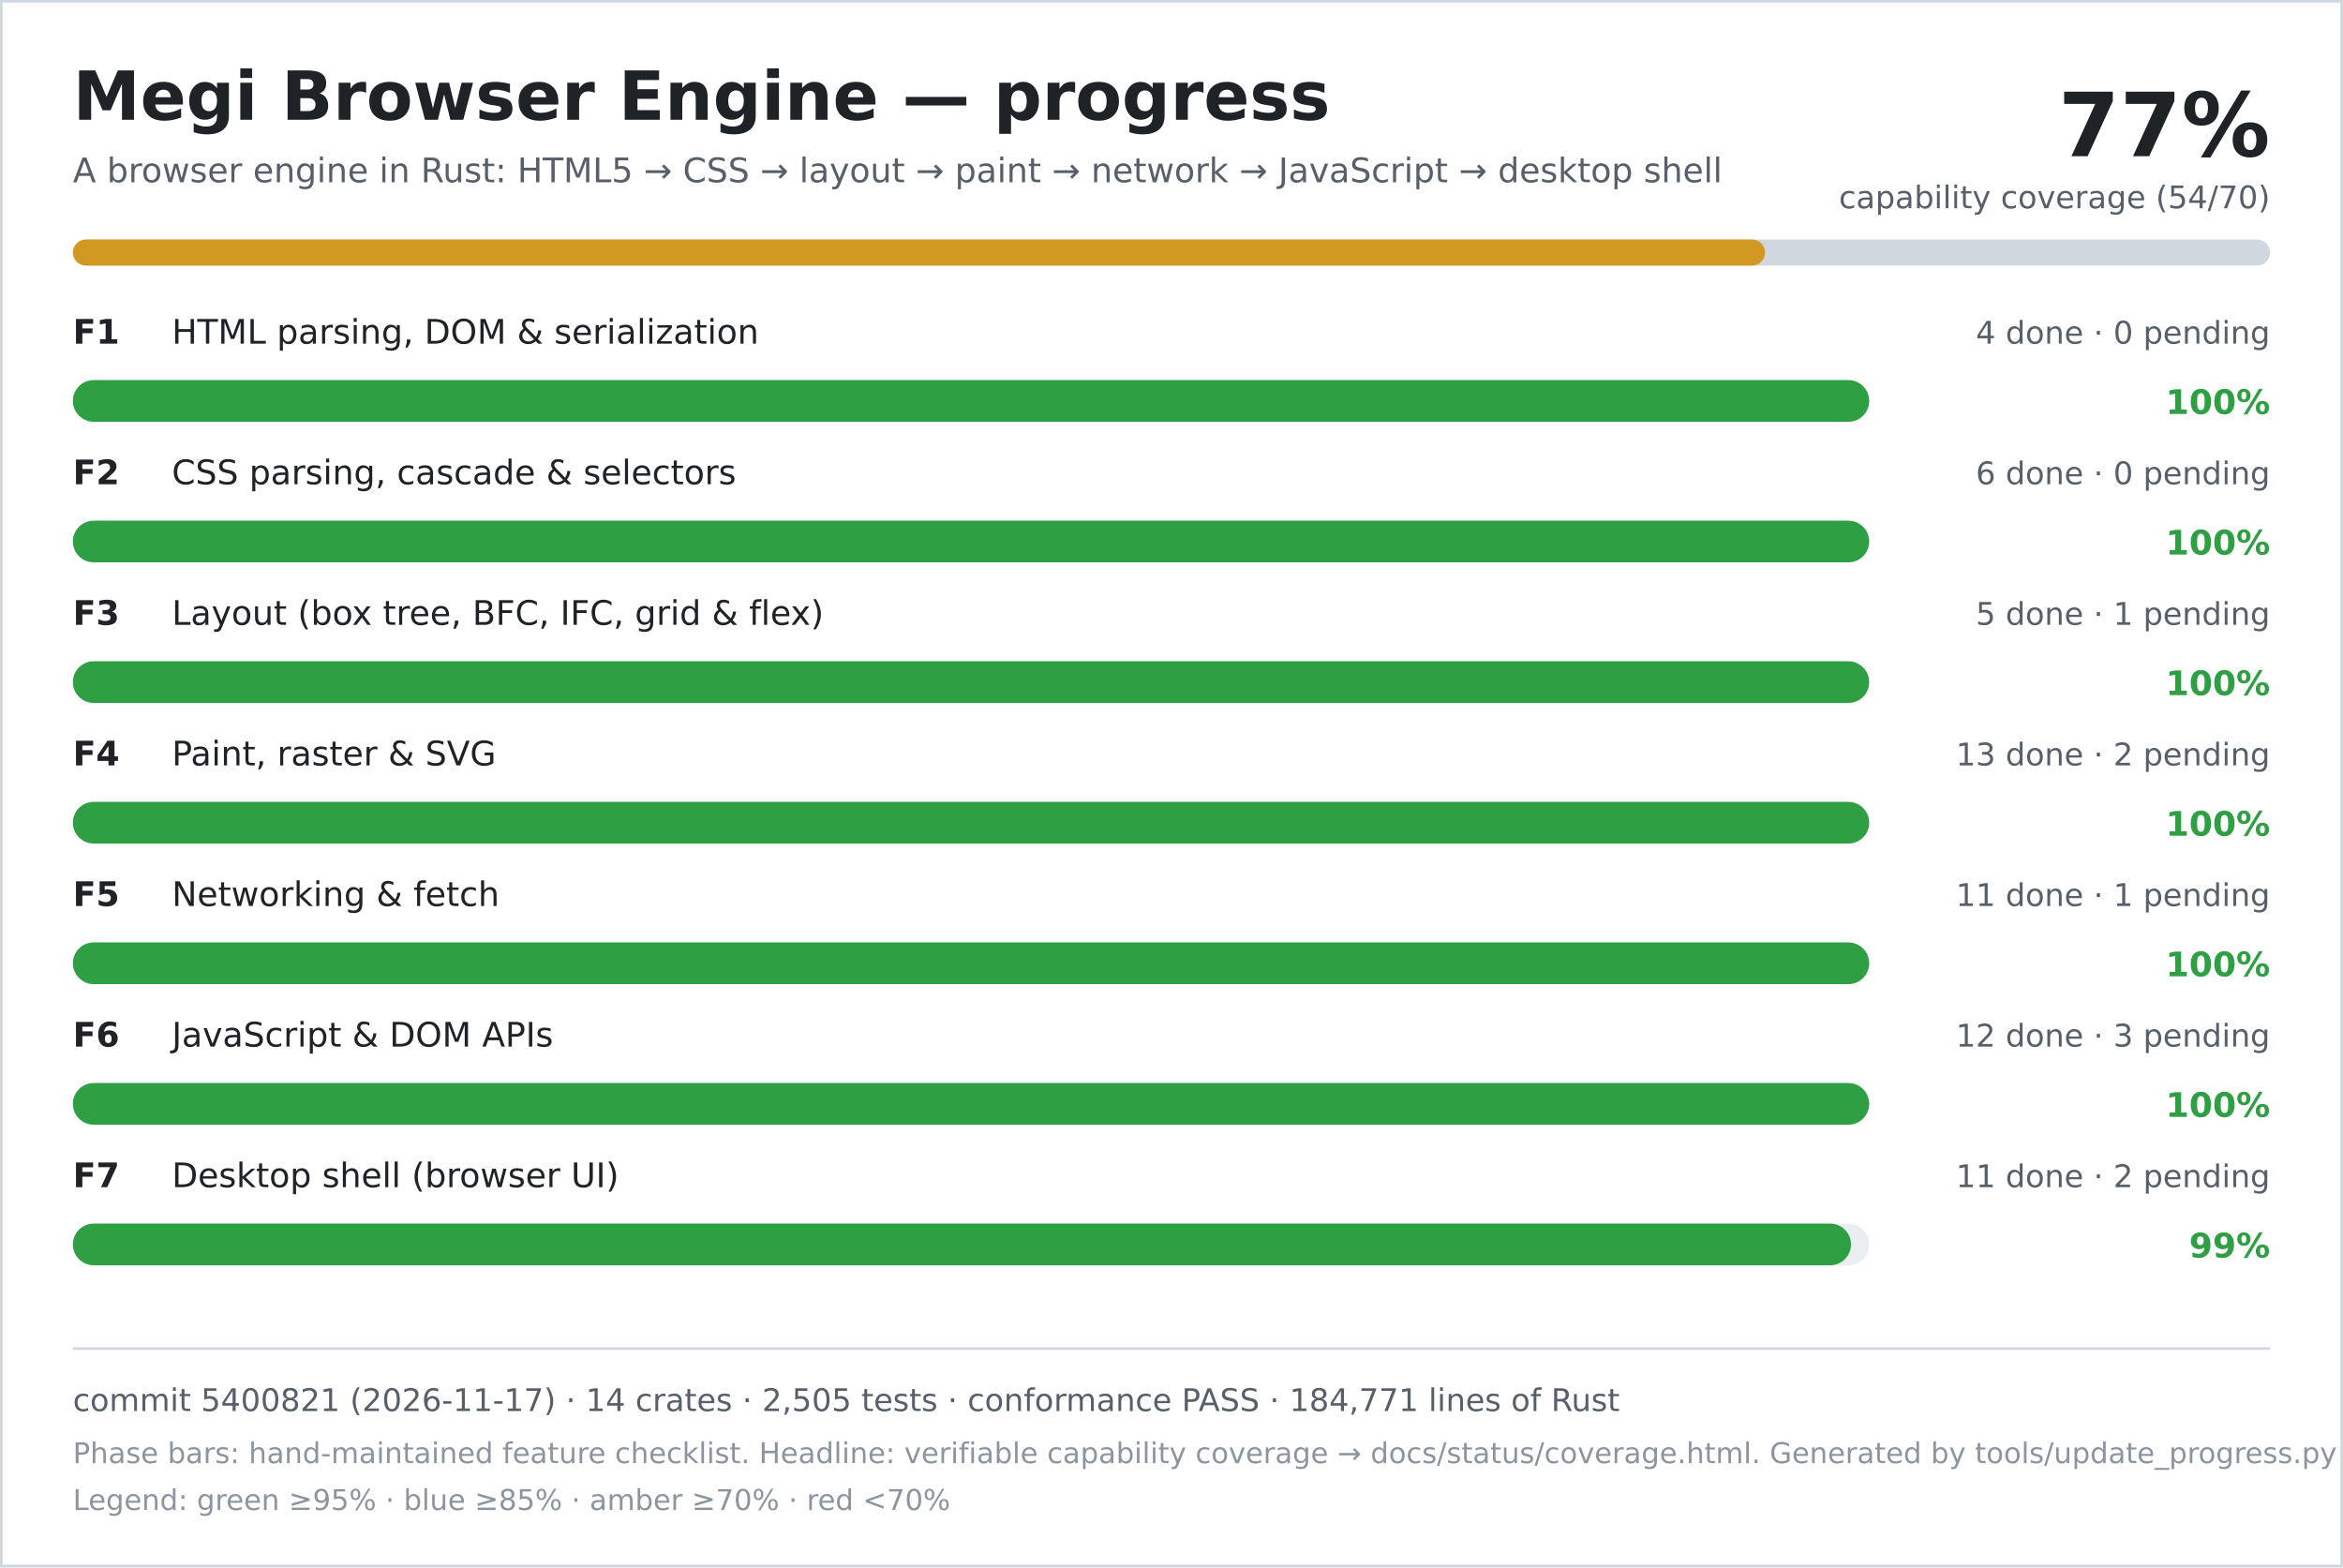
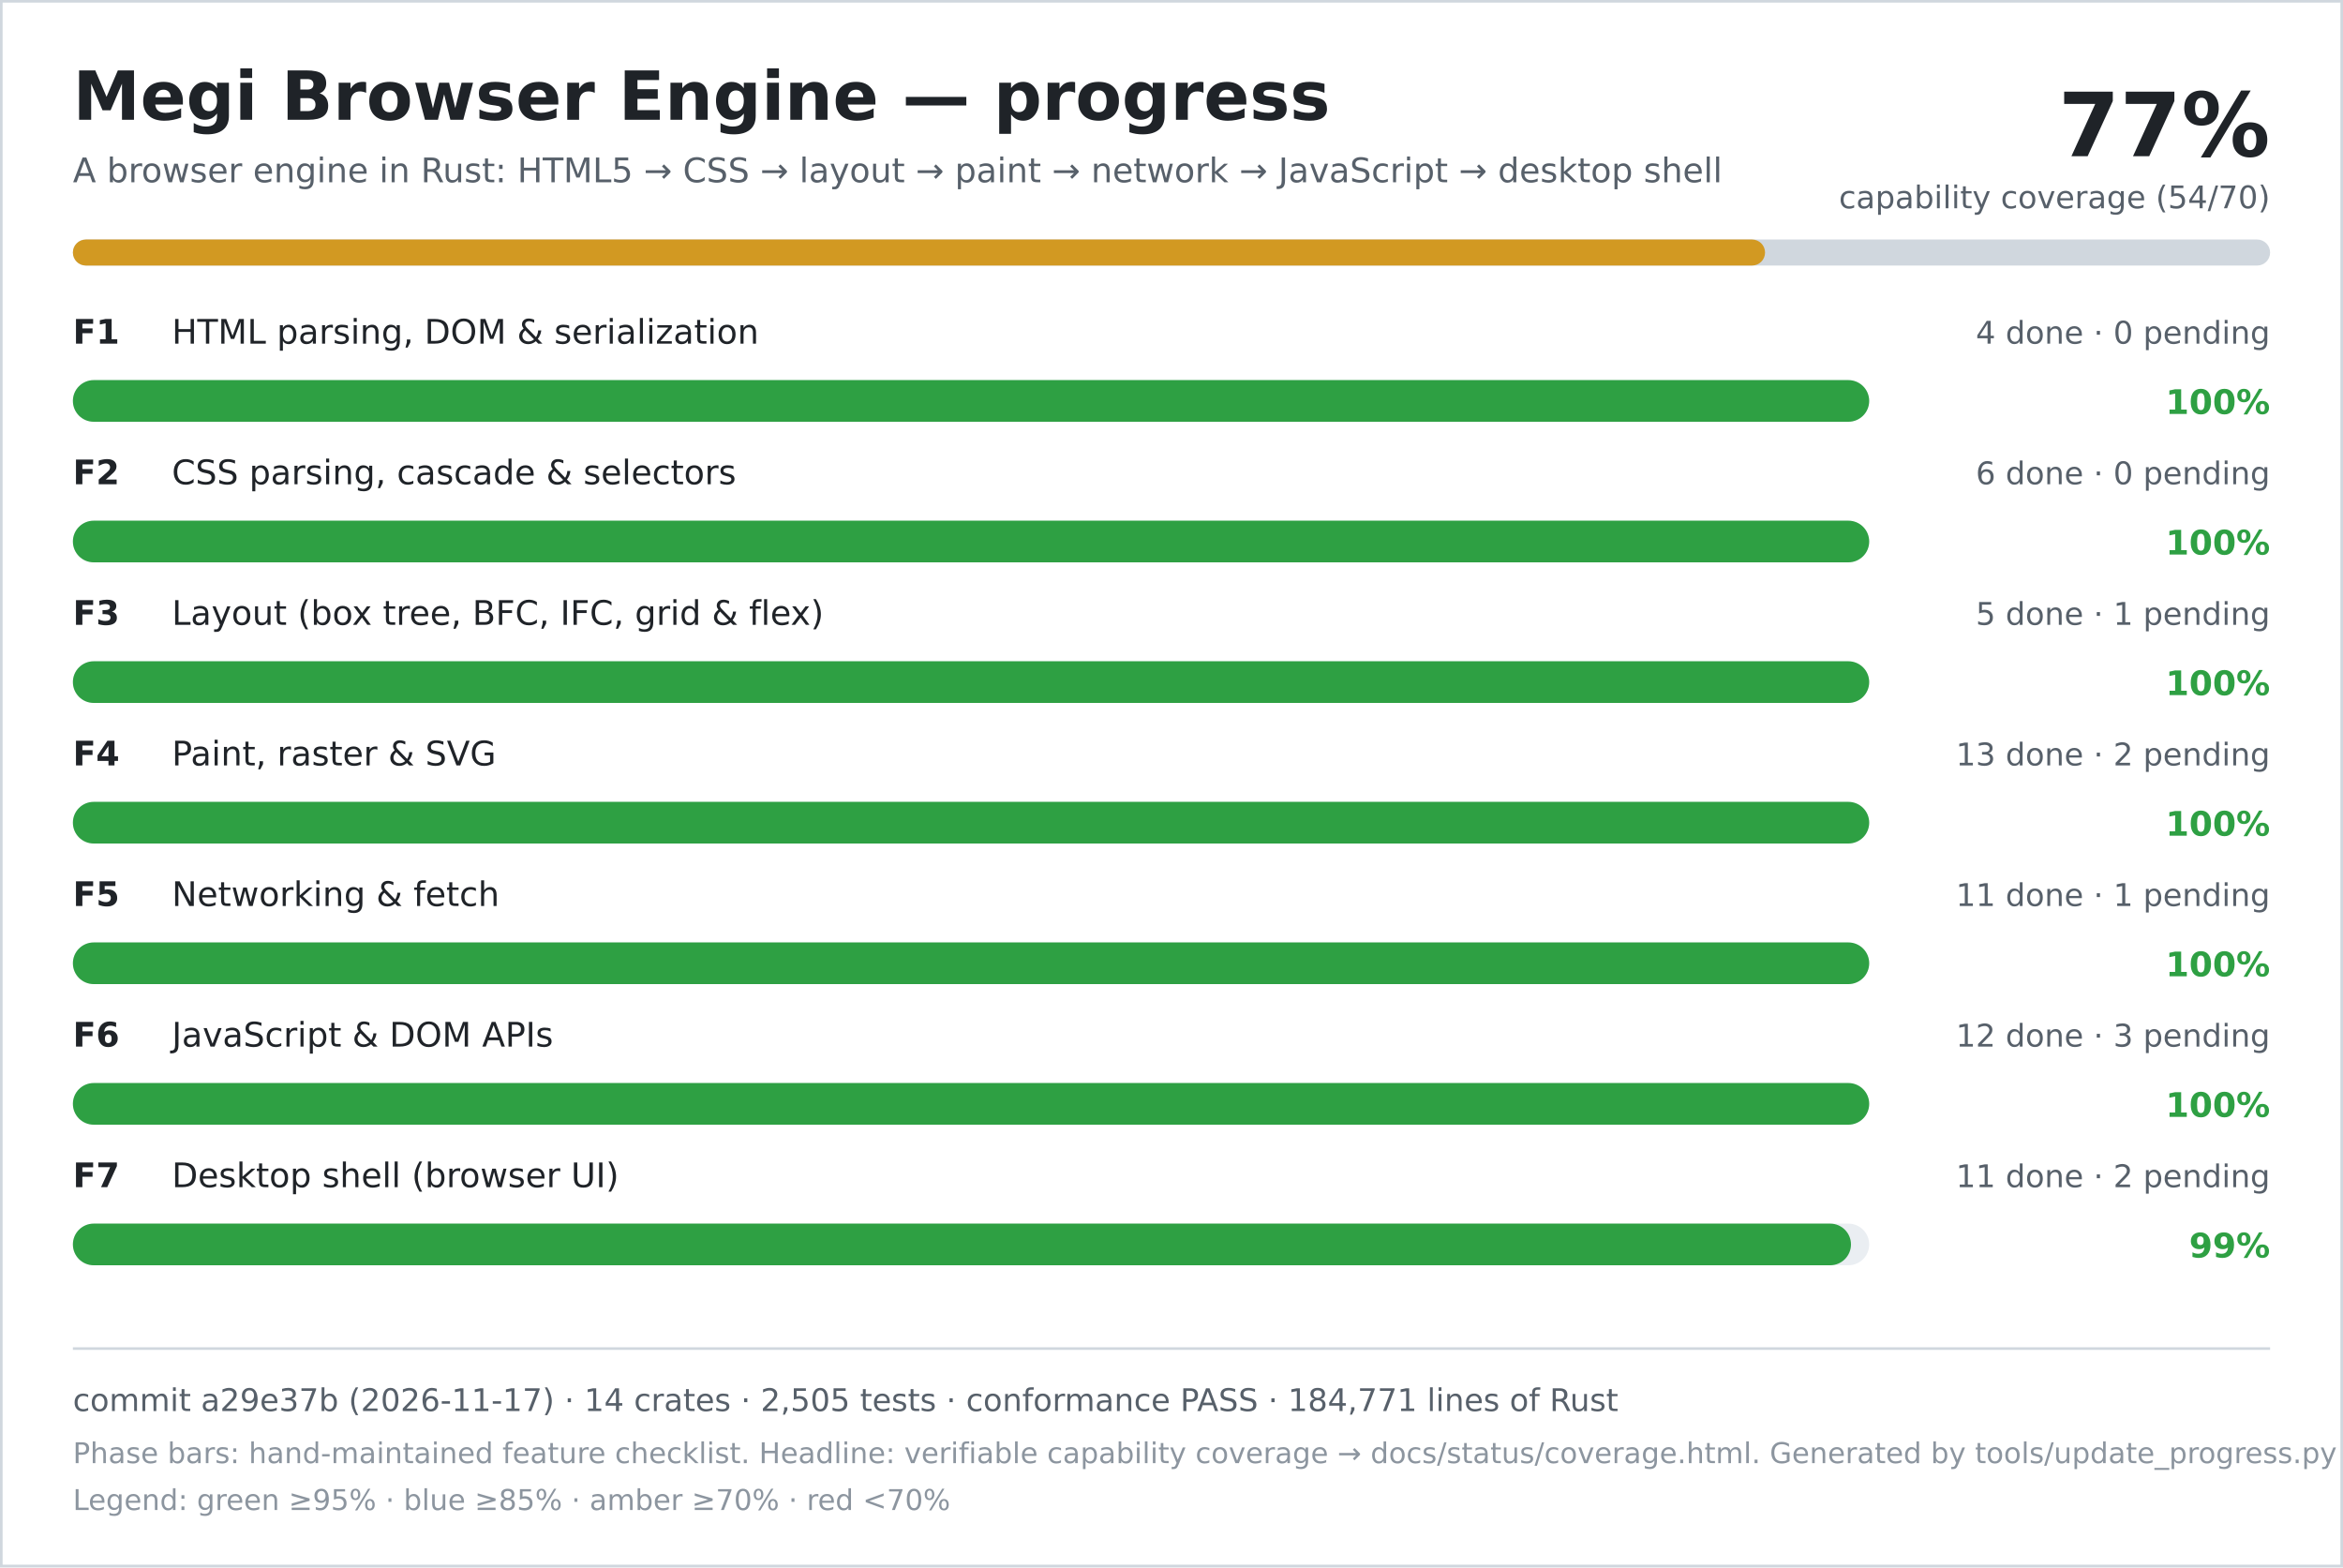
<svg xmlns="http://www.w3.org/2000/svg" width="900" height="602" viewBox="0 0 900 602" role="img" aria-labelledby="title desc">
  <rect width="900" height="602" fill="#ffffff" />
  <rect x="0.5" y="0.5" width="899" height="601" fill="none" stroke="#d0d7de" />
  <text x="28" y="46" font-family="DejaVu Sans, Verdana, sans-serif" font-size="26" font-weight="700" fill="#1f2328">Megi Browser Engine — progress</text>
  <text x="28" y="70" font-family="DejaVu Sans, Verdana, sans-serif" font-size="13" fill="#57606a">A browser engine in Rust: HTML5 → CSS → layout → paint → network → JavaScript → desktop shell</text>
  <text x="872" y="60" text-anchor="end" font-family="DejaVu Sans, Verdana, sans-serif" font-size="34" font-weight="700" fill="#1f2328">77%</text>
  <text x="872" y="80" text-anchor="end" font-family="DejaVu Sans, Verdana, sans-serif" font-size="12" fill="#57606a">capability coverage (54/70)</text>
  <rect x="28" y="92" width="844" height="10" rx="5" fill="#d0d7de" />
  <rect x="28" y="92" width="650" height="10" rx="5" fill="#d29922" />
  <text x="28" y="132" font-family="DejaVu Sans, Verdana, sans-serif" font-size="13" font-weight="700" fill="#1f2328">F1</text>
  <text x="66" y="132" font-family="DejaVu Sans, Verdana, sans-serif" font-size="13" fill="#1f2328">HTML parsing, DOM &amp; serialization</text>
  <text x="872" y="132" text-anchor="end" font-family="DejaVu Sans, Verdana, sans-serif" font-size="12" fill="#57606a">4 done · 0 pending</text>
  <rect x="28" y="146" width="690" height="16" rx="8" fill="#eaeef2" />
  <rect x="28" y="146" width="690" height="16" rx="8" fill="#2ea043" />
  <text x="872" y="159" text-anchor="end" font-family="DejaVu Sans, Verdana, sans-serif" font-size="13" font-weight="700" fill="#2ea043">100%</text>
  <text x="28" y="186" font-family="DejaVu Sans, Verdana, sans-serif" font-size="13" font-weight="700" fill="#1f2328">F2</text>
  <text x="66" y="186" font-family="DejaVu Sans, Verdana, sans-serif" font-size="13" fill="#1f2328">CSS parsing, cascade &amp; selectors</text>
  <text x="872" y="186" text-anchor="end" font-family="DejaVu Sans, Verdana, sans-serif" font-size="12" fill="#57606a">6 done · 0 pending</text>
  <rect x="28" y="200" width="690" height="16" rx="8" fill="#eaeef2" />
  <rect x="28" y="200" width="690" height="16" rx="8" fill="#2ea043" />
  <text x="872" y="213" text-anchor="end" font-family="DejaVu Sans, Verdana, sans-serif" font-size="13" font-weight="700" fill="#2ea043">100%</text>
  <text x="28" y="240" font-family="DejaVu Sans, Verdana, sans-serif" font-size="13" font-weight="700" fill="#1f2328">F3</text>
  <text x="66" y="240" font-family="DejaVu Sans, Verdana, sans-serif" font-size="13" fill="#1f2328">Layout (box tree, BFC, IFC, grid &amp; flex)</text>
  <text x="872" y="240" text-anchor="end" font-family="DejaVu Sans, Verdana, sans-serif" font-size="12" fill="#57606a">5 done · 1 pending</text>
  <rect x="28" y="254" width="690" height="16" rx="8" fill="#eaeef2" />
  <rect x="28" y="254" width="690" height="16" rx="8" fill="#2ea043" />
  <text x="872" y="267" text-anchor="end" font-family="DejaVu Sans, Verdana, sans-serif" font-size="13" font-weight="700" fill="#2ea043">100%</text>
  <text x="28" y="294" font-family="DejaVu Sans, Verdana, sans-serif" font-size="13" font-weight="700" fill="#1f2328">F4</text>
  <text x="66" y="294" font-family="DejaVu Sans, Verdana, sans-serif" font-size="13" fill="#1f2328">Paint, raster &amp; SVG</text>
  <text x="872" y="294" text-anchor="end" font-family="DejaVu Sans, Verdana, sans-serif" font-size="12" fill="#57606a">13 done · 2 pending</text>
  <rect x="28" y="308" width="690" height="16" rx="8" fill="#eaeef2" />
  <rect x="28" y="308" width="690" height="16" rx="8" fill="#2ea043" />
  <text x="872" y="321" text-anchor="end" font-family="DejaVu Sans, Verdana, sans-serif" font-size="13" font-weight="700" fill="#2ea043">100%</text>
  <text x="28" y="348" font-family="DejaVu Sans, Verdana, sans-serif" font-size="13" font-weight="700" fill="#1f2328">F5</text>
  <text x="66" y="348" font-family="DejaVu Sans, Verdana, sans-serif" font-size="13" fill="#1f2328">Networking &amp; fetch</text>
  <text x="872" y="348" text-anchor="end" font-family="DejaVu Sans, Verdana, sans-serif" font-size="12" fill="#57606a">11 done · 1 pending</text>
  <rect x="28" y="362" width="690" height="16" rx="8" fill="#eaeef2" />
  <rect x="28" y="362" width="690" height="16" rx="8" fill="#2ea043" />
  <text x="872" y="375" text-anchor="end" font-family="DejaVu Sans, Verdana, sans-serif" font-size="13" font-weight="700" fill="#2ea043">100%</text>
  <text x="28" y="402" font-family="DejaVu Sans, Verdana, sans-serif" font-size="13" font-weight="700" fill="#1f2328">F6</text>
  <text x="66" y="402" font-family="DejaVu Sans, Verdana, sans-serif" font-size="13" fill="#1f2328">JavaScript &amp; DOM APIs</text>
  <text x="872" y="402" text-anchor="end" font-family="DejaVu Sans, Verdana, sans-serif" font-size="12" fill="#57606a">12 done · 3 pending</text>
  <rect x="28" y="416" width="690" height="16" rx="8" fill="#eaeef2" />
  <rect x="28" y="416" width="690" height="16" rx="8" fill="#2ea043" />
  <text x="872" y="429" text-anchor="end" font-family="DejaVu Sans, Verdana, sans-serif" font-size="13" font-weight="700" fill="#2ea043">100%</text>
  <text x="28" y="456" font-family="DejaVu Sans, Verdana, sans-serif" font-size="13" font-weight="700" fill="#1f2328">F7</text>
  <text x="66" y="456" font-family="DejaVu Sans, Verdana, sans-serif" font-size="13" fill="#1f2328">Desktop shell (browser UI)</text>
  <text x="872" y="456" text-anchor="end" font-family="DejaVu Sans, Verdana, sans-serif" font-size="12" fill="#57606a">11 done · 2 pending</text>
  <rect x="28" y="470" width="690" height="16" rx="8" fill="#eaeef2" />
  <rect x="28" y="470" width="683" height="16" rx="8" fill="#2ea043" />
  <text x="872" y="483" text-anchor="end" font-family="DejaVu Sans, Verdana, sans-serif" font-size="13" font-weight="700" fill="#2ea043">99%</text>
  <line x1="28" y1="518" x2="872" y2="518" stroke="#d0d7de" />
-   <text x="28" y="542" font-family="DejaVu Sans, Verdana, sans-serif" font-size="12" fill="#57606a">commit 5400821 (2026-11-17) · 14 crates · 2,505 tests · conformance PASS · 184,771 lines of Rust</text>
+   <text x="28" y="542" font-family="DejaVu Sans, Verdana, sans-serif" font-size="12" fill="#57606a">commit a29e37b (2026-11-17) · 14 crates · 2,505 tests · conformance PASS · 184,771 lines of Rust</text>
  <text x="28" y="562" font-family="DejaVu Sans, Verdana, sans-serif" font-size="11" fill="#8c959f">Phase bars: hand-maintained feature checklist. Headline: verifiable capability coverage → docs/status/coverage.html. Generated by tools/update_progress.py — do not edit.</text>
  <text x="28" y="580" font-family="DejaVu Sans, Verdana, sans-serif" font-size="11" fill="#8c959f">Legend: green ≥95% · blue ≥85% · amber ≥70% · red &lt;70%</text>
</svg>
